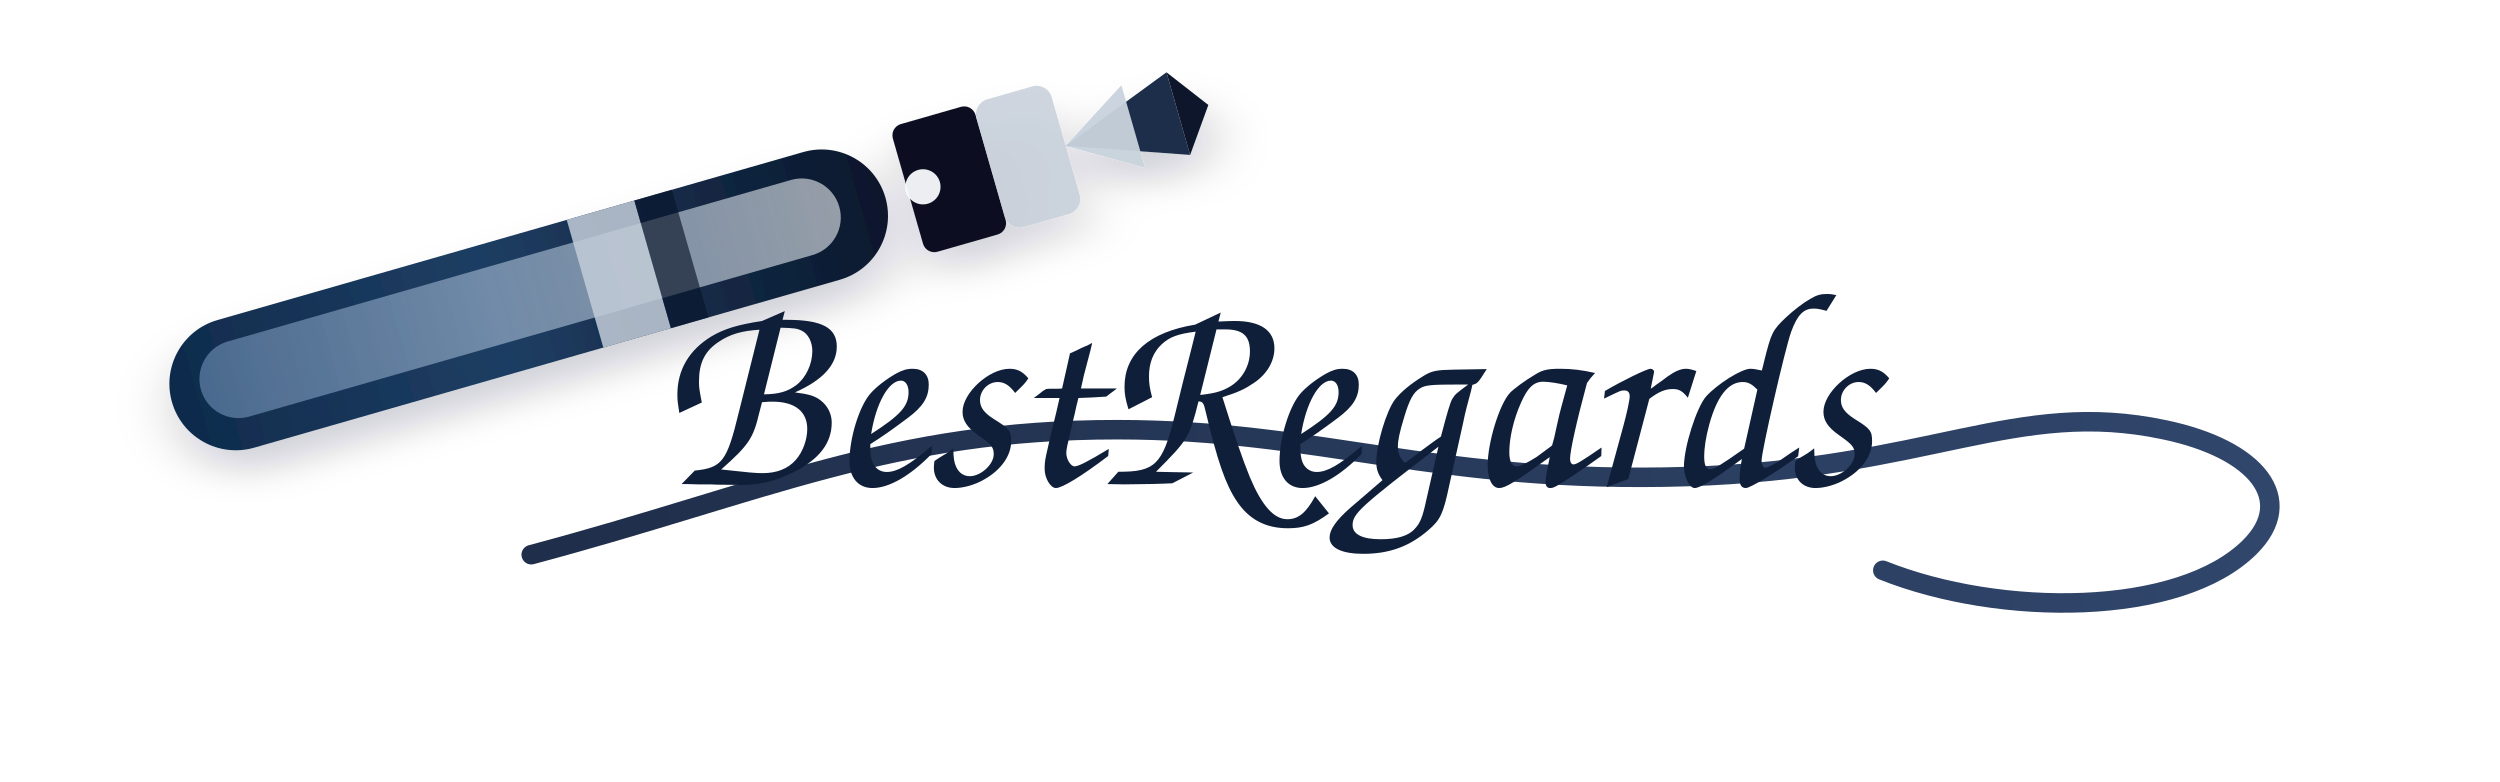
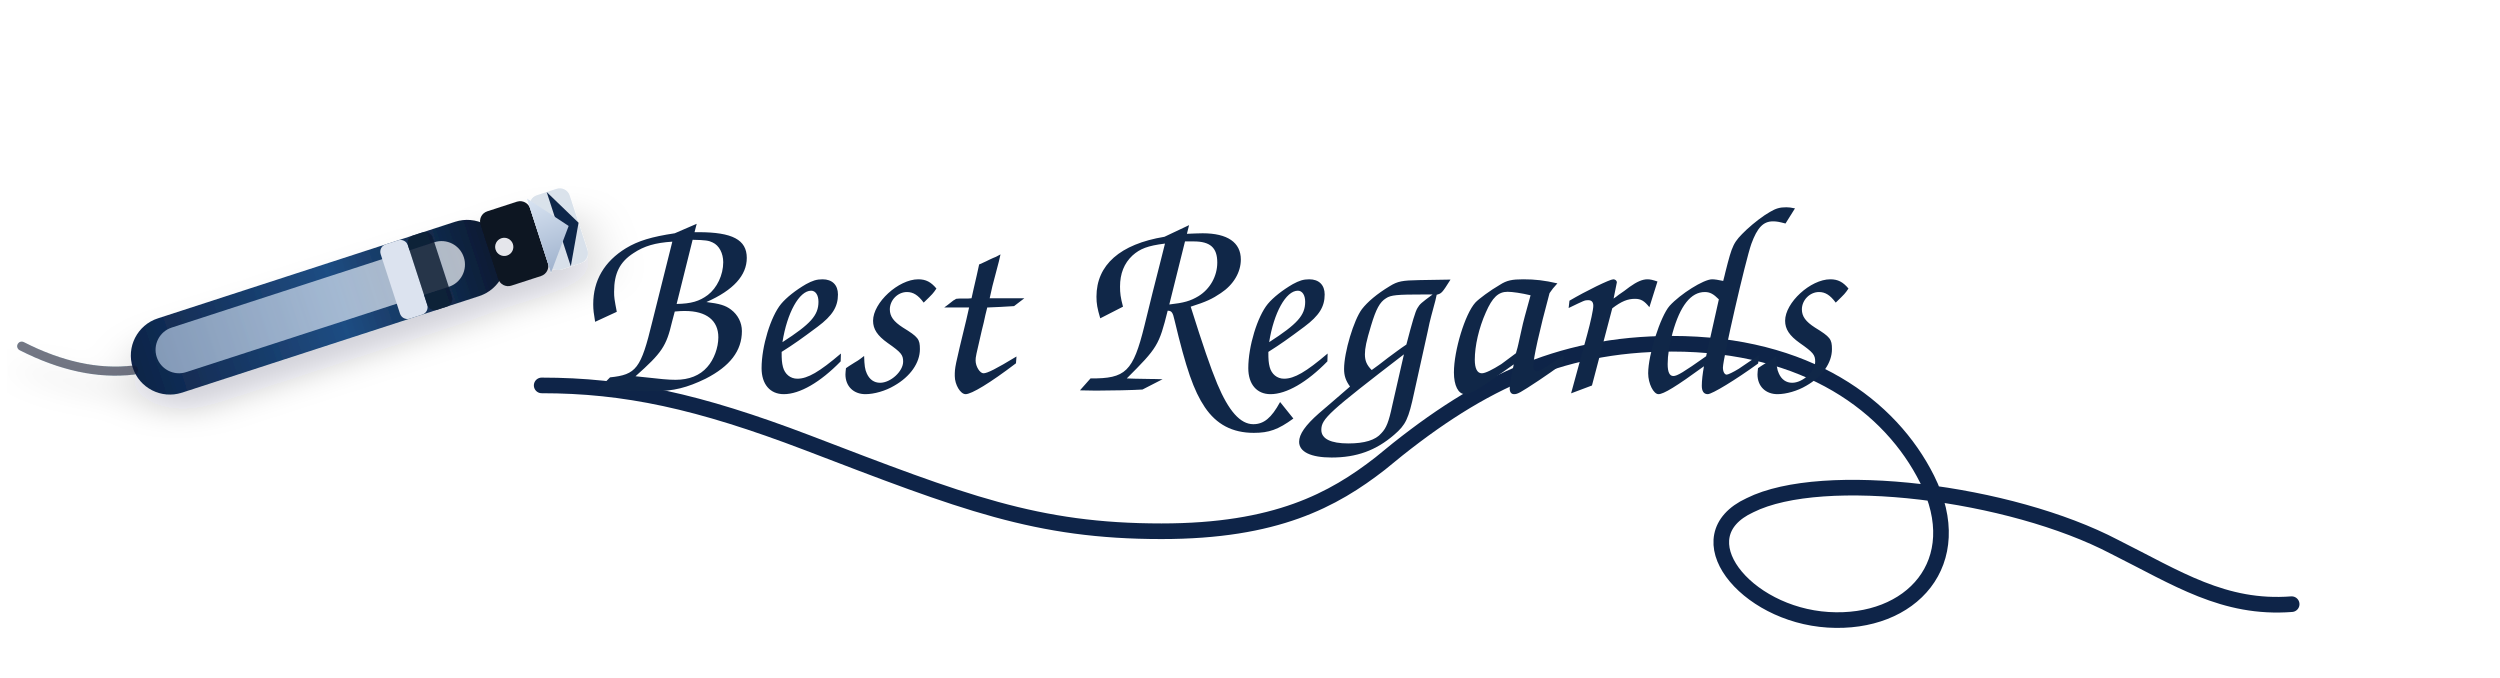
- <svg xmlns="http://www.w3.org/2000/svg" width="640" height="200" viewBox="0 0 640 200" fill="none" role="img" aria-labelledby="title desc">
+ <svg xmlns="http://www.w3.org/2000/svg" width="960" height="260" viewBox="0 0 960 260" fill="none" role="img" aria-labelledby="title desc">
  <defs>
-     <linearGradient id="penBody" x1="0%" y1="0%" x2="100%" y2="0%">
-       <stop offset="0%" stop-color="#0F2B4C" />
-       <stop offset="45%" stop-color="#1E3E63" />
-       <stop offset="100%" stop-color="#0A172B" />
+     <linearGradient id="logoPenBody" x1="0%" y1="0%" x2="100%" y2="0%">
+       <stop offset="0%" stop-color="#0e2448" />
+       <stop offset="55%" stop-color="#1f4d83" />
+       <stop offset="100%" stop-color="#0a162c" />
    </linearGradient>
-     <linearGradient id="penHighlight" x1="0%" y1="0%" x2="100%" y2="0%">
-       <stop offset="0%" stop-color="#8FB2D9" stop-opacity="0.7" />
-       <stop offset="100%" stop-color="#F7F9FC" stop-opacity="0.9" />
+     <linearGradient id="logoPenHighlight" x1="0%" y1="0%" x2="100%" y2="0%">
+       <stop offset="0%" stop-color="#bbd0ea" stop-opacity="0.9" />
+       <stop offset="100%" stop-color="#f5f8fc" stop-opacity="0.95" />
    </linearGradient>
-     <linearGradient id="ink" x1="0%" y1="50%" x2="100%" y2="50%">
-       <stop offset="0%" stop-color="#1F2E4A" />
-       <stop offset="100%" stop-color="#30466B" />
+     <linearGradient id="logoPenNib" x1="0%" y1="0%" x2="0%" y2="100%">
+       <stop offset="0%" stop-color="#d9e4f2" />
+       <stop offset="100%" stop-color="#9fb2cd" />
    </linearGradient>
-     <filter id="penShadow" x="-20%" y="-20%" width="140%" height="140%" color-interpolation-filters="sRGB">
-       <feDropShadow dx="0" dy="6" stdDeviation="6" flood-color="#0A1020" flood-opacity="0.18" />
+     <filter id="penShadow" x="-25%" y="-25%" width="150%" height="150%" color-interpolation-filters="sRGB">
+       <feDropShadow dx="0" dy="8" stdDeviation="8" flood-color="#0a0f20" flood-opacity="0.18" />
    </filter>
  </defs>
-   <g filter="url(#penShadow)" transform="translate(36 20) rotate(-16 80 80)">
-     <rect x="10" y="46" width="190" height="34" rx="17" fill="url(#penBody)" />
-     <rect x="18" y="52" width="170" height="20" rx="10" fill="url(#penHighlight)" opacity="0.65" />
-     <rect x="120" y="46" width="18" height="34" fill="#C3CCD8" opacity="0.85" />
-     <rect x="138" y="46" width="10" height="34" fill="#0A172B" opacity="0.65" />
-     <rect x="206" y="46" width="22" height="34" rx="3" fill="#0B1120" />
-     <rect x="228" y="46" width="20" height="34" rx="4" fill="#C3CCD8" opacity="0.8" />
-     <polygon points="248,63 278,52 278,74" fill="#1F2E4A" />
-     <polygon points="248,63 266,52 266,74" fill="#C9D3DD" opacity="0.95" />
-     <polygon points="278,52 286,63 278,74" fill="#0A172B" />
-     <circle cx="210" cy="63" r="4.5" fill="#F7F9FC" opacity="0.95" />
+   <g filter="url(#penShadow)" transform="translate(42 32) rotate(-18 110 90)">
+     <rect x="8" y="62" width="150" height="30" rx="15" fill="url(#logoPenBody)" />
+     <rect x="18" y="67" width="124" height="18" rx="9" fill="url(#logoPenHighlight)" opacity="0.75" />
+     <rect x="112" y="62" width="11" height="30" rx="3" fill="#dce3ef" />
+     <rect x="123" y="62" width="10" height="30" rx="3" fill="#0d1d34" opacity="0.85" />
+     <rect x="152" y="62" width="20" height="30" rx="4" fill="#0b1220" />
+     <rect x="172" y="62" width="16" height="30" rx="4" fill="#d6dfe9" opacity="0.9" />
+     <polygon points="188,77 180,62 180,92" fill="#102649" />
+     <polygon points="172,62 184,77 172,92" fill="url(#logoPenNib)" />
+     <circle cx="158" cy="77" r="3.5" fill="#f7f9fc" opacity="0.92" />
+     <path d="M8 78 Q -12 74 -30 56" stroke="#0b1b34" stroke-width="3.5" stroke-linecap="round" fill="none" opacity="0.6" />
  </g>
-   <path d="M136 142c60-16 92-32 150-32 52 0 82 14 146 12 62-2 84-20 122-12 24 5 34 18 22 30-18 18-64 18-94 6" stroke="url(#ink)" stroke-width="5" stroke-linecap="round" stroke-linejoin="round" />
-   <text x="168" y="124" fill="#0F1F39" font-family="'Playfair Display','Segoe Script',cursive" font-size="72" font-weight="600">BestRegards</text>
+   <path d="M208 148 C 240 148 268 154 310 170 C 370 193 398 204 446 204 C 490 204 512 192 530 178 C 566 148 598 132 642 132 C 694 132 726 156 740 184 C 756 216 734 240 702 238 C 670 236 646 206 672 194 C 700 180 772 189 812 210 C 836 222 854 234 880 232" stroke="#0e2448" stroke-width="6" stroke-linecap="round" stroke-linejoin="round" fill="none" />
+   <text x="220" y="150" fill="#102748" font-family="'Great Vibes','Pacifico','Segoe Script','Brush Script MT',cursive" font-size="104" font-weight="600" letter-spacing="1">Best Regards</text>
</svg>
